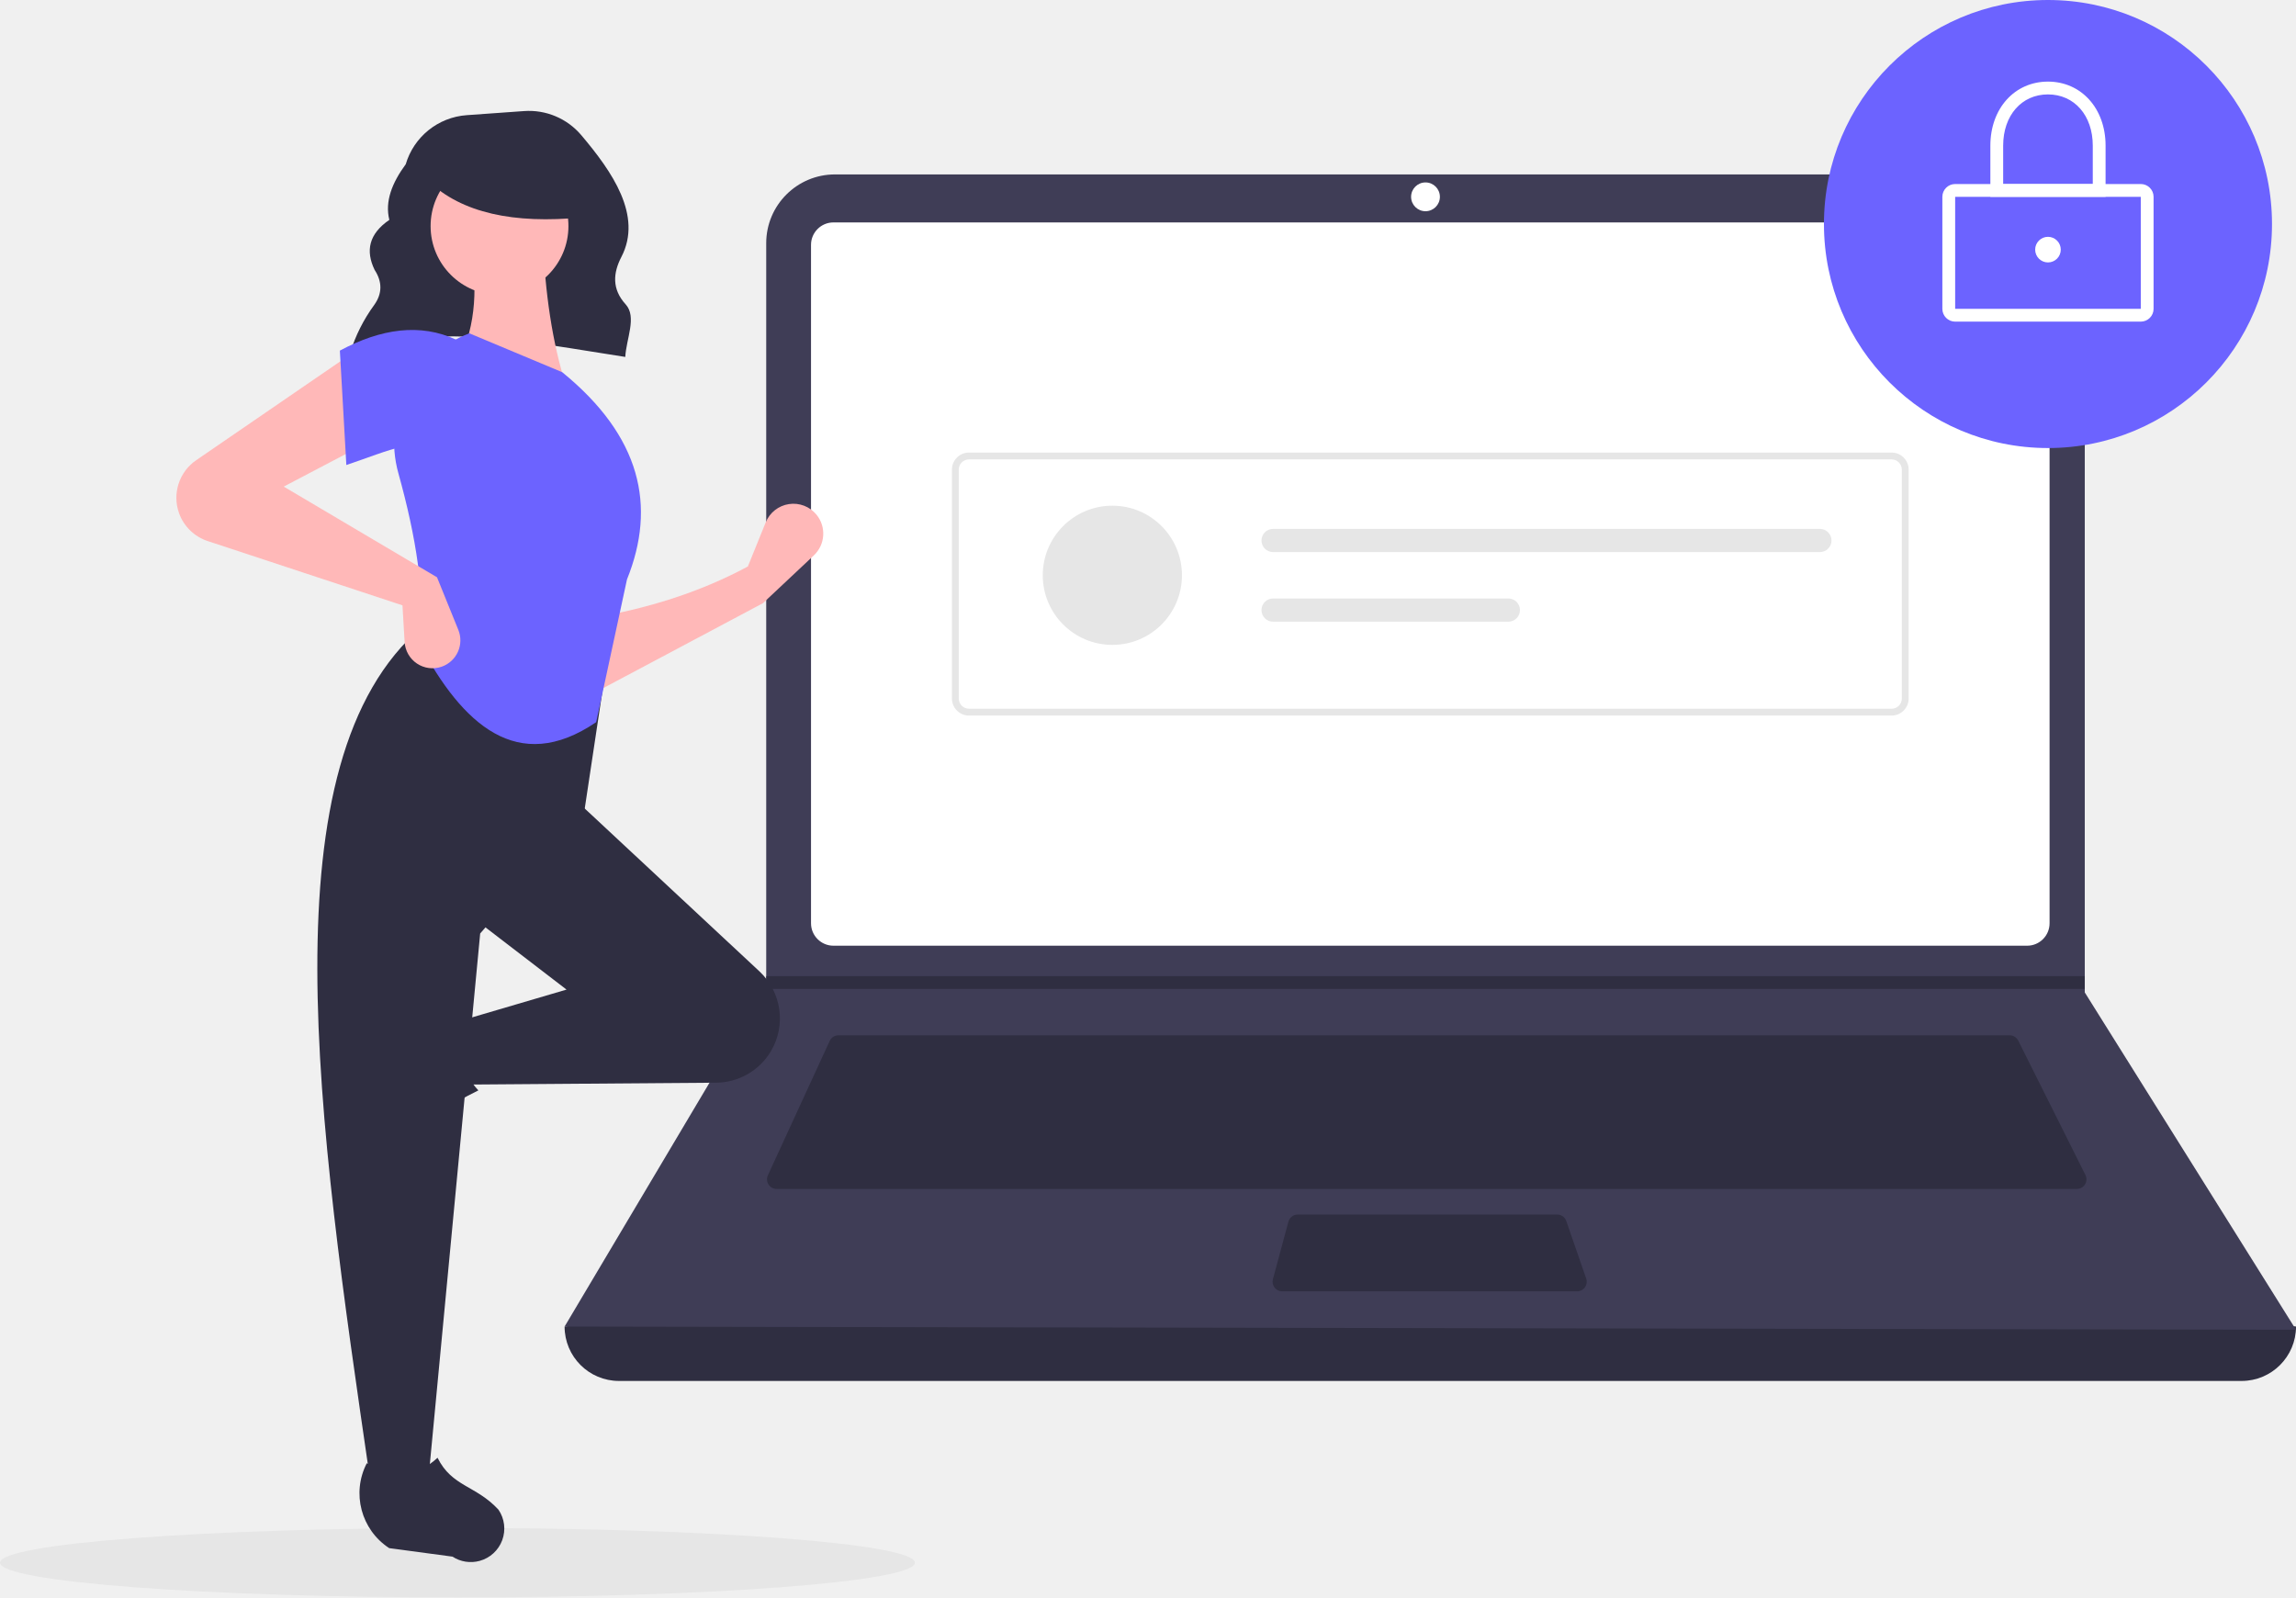
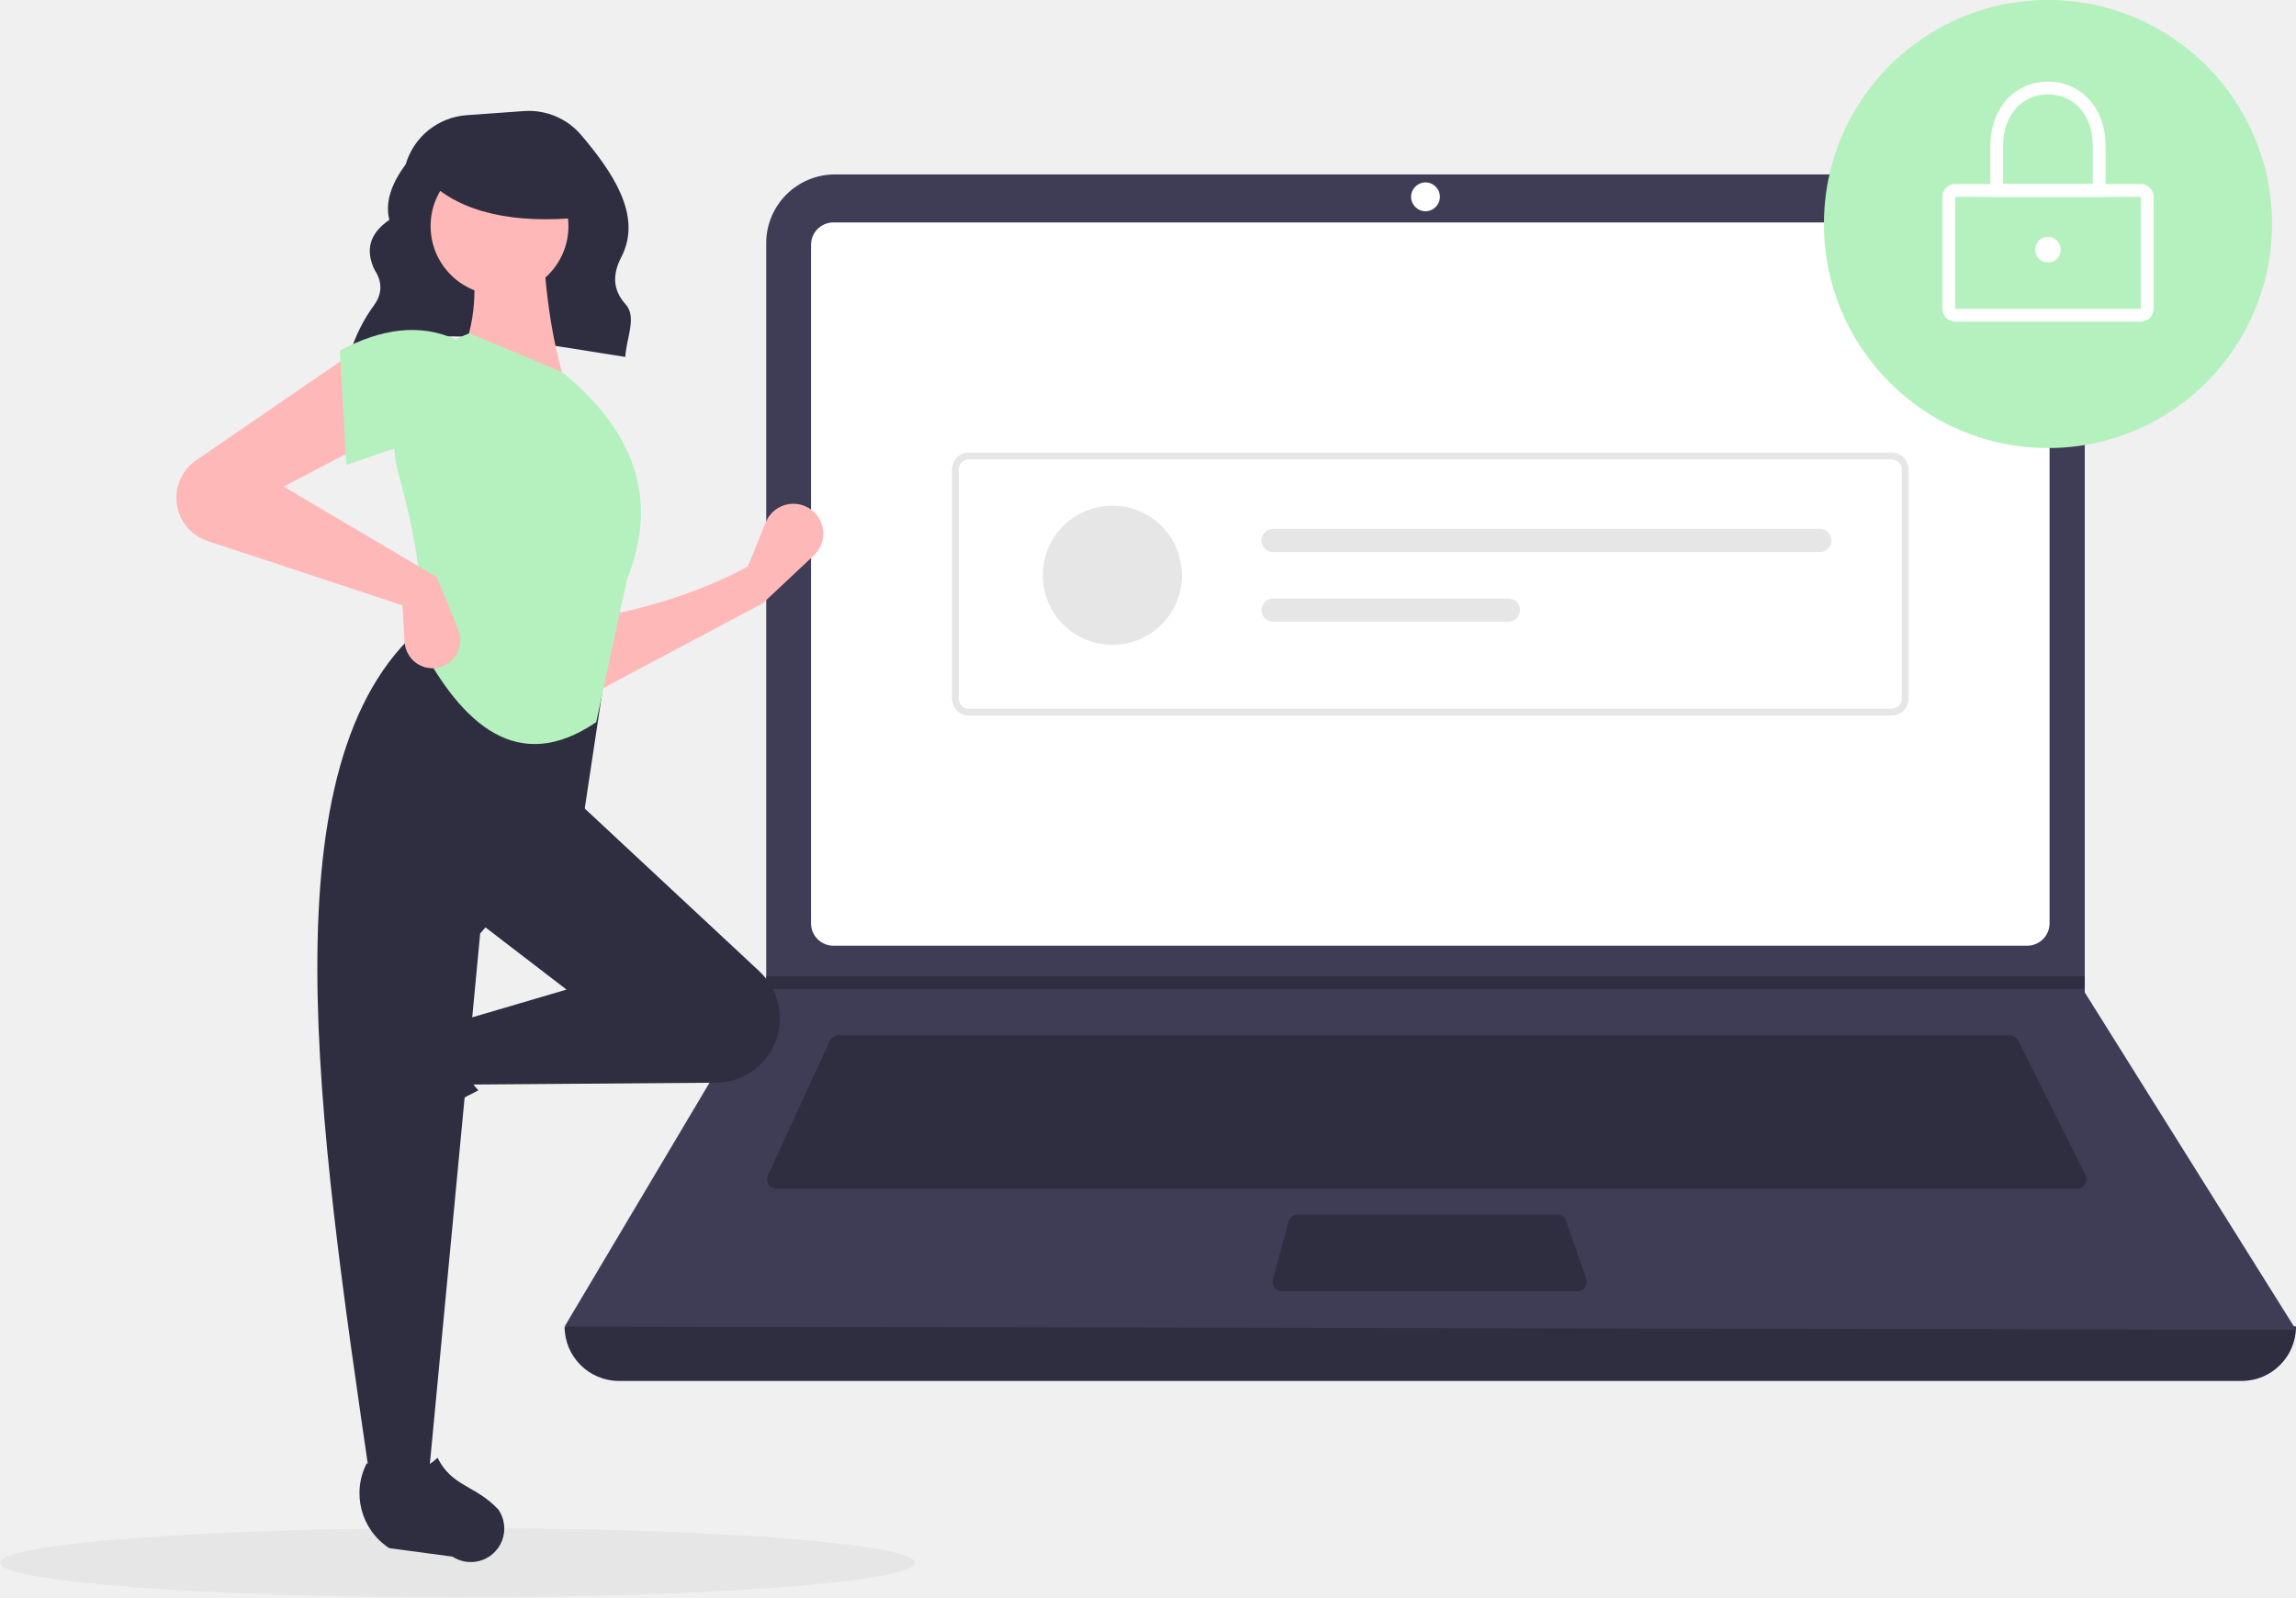
<svg xmlns="http://www.w3.org/2000/svg" data-name="Layer 1" width="793" height="551.732" viewBox="0 0 793 551.732">
  <ellipse cx="158" cy="539.732" rx="158" ry="12" fill="#e6e6e6" />
  <path d="M324.272,296.554c27.497-11.695,61.744-4.285,95.191.858.311-6.228,4.084-13.808.132-18.153-4.801-5.279-4.359-10.825-1.47-16.404,7.388-14.265-3.197-29.444-13.884-42.065a23.669,23.669,0,0,0-19.755-8.292l-19.797,1.414A23.709,23.709,0,0,0,343.635,230.859v0c-4.727,6.429-7.257,12.841-5.664,19.219-7.081,4.839-8.27,10.68-5.089,17.264,2.698,4.146,2.669,8.182-.123,12.106a55.891,55.891,0,0,0-8.31,16.506Z" transform="translate(-203.5 -174.1342)" fill="#2f2e41" />
  <path d="M977.709,651.097H417.291A18.791,18.791,0,0,1,398.5,632.306h0q304.727-35.415,598,0h0A18.791,18.791,0,0,1,977.709,651.097Z" transform="translate(-203.5 -174.1342)" fill="#2f2e41" />
  <path d="M996.5,633.412l-598-1.105,69.306-116.616.332-.553V258.131a23.752,23.752,0,0,1,23.754-23.754H899.792a23.752,23.752,0,0,1,23.754,23.754V516.906Z" transform="translate(-203.5 -174.1342)" fill="#3f3d56" />
  <path d="M491.35,250.957a7.746,7.746,0,0,0-7.738,7.738V493.031a7.747,7.747,0,0,0,7.738,7.738H903.65a7.747,7.747,0,0,0,7.738-7.738V258.694a7.747,7.747,0,0,0-7.738-7.738Z" transform="translate(-203.5 -174.1342)" fill="#fff" />
  <path d="M493.078,531.718a3.325,3.325,0,0,0-3.013,1.93l-21.355,46.425a3.316,3.316,0,0,0,3.012,4.702H920.814a3.316,3.316,0,0,0,2.965-4.799L900.567,533.551a3.299,3.299,0,0,0-2.965-1.833Z" transform="translate(-203.5 -174.1342)" fill="#2f2e41" />
  <circle cx="492.342" cy="67.98" r="4.974" fill="#fff" />
  <path d="M651.7,593.619a3.321,3.321,0,0,0-3.202,2.454l-5.357,19.896a3.316,3.316,0,0,0,3.202,4.179h101.874a3.315,3.315,0,0,0,3.133-4.401l-6.887-19.896a3.318,3.318,0,0,0-3.134-2.231Z" transform="translate(-203.5 -174.1342)" fill="#2f2e41" />
  <polygon points="720.046 337.135 720.046 341.556 264.306 341.556 264.649 341.004 264.649 337.135 720.046 337.135" fill="#2f2e41" />
-   <circle cx="707.335" cy="77.375" r="77.375" fill="#6c63ff" />
+   <circle cx="707.335" cy="77.375" r="77.375" fill="#b4f1be" />
  <path d="M942.89,285.223H878.779a4.426,4.426,0,0,1-4.421-4.421V242.114a4.426,4.426,0,0,1,4.421-4.421H942.89a4.426,4.426,0,0,1,4.421,4.421v38.688A4.426,4.426,0,0,1,942.89,285.223Zm-64.111-43.109v38.688h64.114L942.89,242.114Z" transform="translate(-203.5 -174.1342)" fill="#fff" />
  <path d="M930.731,242.114h-39.793V224.428c0-12.81,8.368-22.107,19.896-22.107s19.896,9.297,19.896,22.107Zm-35.372-4.421h30.95V224.428c0-10.413-6.363-17.686-15.475-17.686s-15.475,7.273-15.475,17.686Z" transform="translate(-203.5 -174.1342)" fill="#fff" />
  <circle cx="707.335" cy="86.218" r="4.421" fill="#fff" />
  <path d="M856.82,421.284H538.18a5.908,5.908,0,0,1-5.901-5.901V336.342a5.908,5.908,0,0,1,5.901-5.901H856.82a5.908,5.908,0,0,1,5.901,5.901V415.383A5.908,5.908,0,0,1,856.82,421.284Zm-318.64-88.482a3.544,3.544,0,0,0-3.54,3.54V415.383a3.544,3.544,0,0,0,3.54,3.54H856.82a3.544,3.544,0,0,0,3.54-3.54V336.342a3.544,3.544,0,0,0-3.54-3.54Z" transform="translate(-203.5 -174.1342)" fill="#e6e6e6" />
  <circle cx="384.19" cy="198.695" r="24.036" fill="#e6e6e6" />
  <path d="M643.203,356.805a4.006,4.006,0,1,0,0,8.012H832.061a4.006,4.006,0,0,0,0-8.012Z" transform="translate(-203.5 -174.1342)" fill="#e6e6e6" />
  <path d="M643.203,380.842a4.006,4.006,0,1,0,0,8.012H724.469a4.006,4.006,0,1,0,0-8.012Z" transform="translate(-203.5 -174.1342)" fill="#e6e6e6" />
  <path d="M467.022,382.462,408.119,413.778l-.746-26.096c19.226-3.209,37.517-8.797,54.429-17.895l6.16-15.22a10.318,10.318,0,0,1,17.536-2.678l0,0a10.318,10.318,0,0,1-.908,14.069Z" transform="translate(-203.5 -174.1342)" fill="#ffb8b8" />
  <path d="M323.098,563.267v0a11.574,11.574,0,0,1,1.469-9.363l12.939-19.858a22.612,22.612,0,0,1,29.335-7.739h0c-5.438,9.256-4.68,17.377,1.878,24.434a117.631,117.631,0,0,0-27.936,19.045A11.574,11.574,0,0,1,323.098,563.267Z" transform="translate(-203.5 -174.1342)" fill="#2f2e41" />
  <path d="M469.705,537.303l0,0a22.203,22.203,0,0,1-18.871,10.779l-85.96.651-3.728-21.623,38.026-11.184-32.061-24.605L402.154,450.313l63.65,59.324A22.203,22.203,0,0,1,469.705,537.303Z" transform="translate(-203.5 -174.1342)" fill="#2f2e41" />
  <path d="M351.453,685.179H331.321c-18.075-123.898-36.474-248.142,17.895-294.515l64.122,10.439L405.136,455.532l-35.789,41.008Z" transform="translate(-203.5 -174.1342)" fill="#2f2e41" />
  <path d="M369.149,713.246h0a11.574,11.574,0,0,1-9.363-1.469l-21.859-2.938a22.612,22.612,0,0,1-7.741-29.335v0c9.257,5.437,17.377,4.679,24.434-1.879,4.986,10.067,13.201,9.453,21.047,17.935A11.574,11.574,0,0,1,369.149,713.246Z" transform="translate(-203.5 -174.1342)" fill="#2f2e41" />
  <path d="M399.172,307.902l-37.28-8.947c6.192-12.674,6.702-26.776,3.728-41.754l25.351-.746C391.764,275.08,394.167,292.481,399.172,307.902Z" transform="translate(-203.5 -174.1342)" fill="#ffb8b8" />
-   <path d="M409.418,423.552c-27.139,18.493-46.314.633-60.947-26.923,2.033-16.862-1.259-37.041-7.357-58.966a40.138,40.138,0,0,1,24.506-48.401h0l32.061,13.421c27.224,22.19,32.582,46.227,22.368,71.578Z" transform="translate(-203.5 -174.1342)" fill="#6c63ff" />
+   <path d="M409.418,423.552c-27.139,18.493-46.314.633-60.947-26.923,2.033-16.862-1.259-37.041-7.357-58.966a40.138,40.138,0,0,1,24.506-48.401h0l32.061,13.421c27.224,22.19,32.582,46.227,22.368,71.578Z" transform="translate(-203.5 -174.1342)" fill="#b4f1be" />
  <path d="M331.321,326.542,301.497,342.2l52.938,31.316,7.366,18.17a9.637,9.637,0,0,1-5.789,12.731h0a9.637,9.637,0,0,1-12.762-8.544l-.745-12.663-67.284-22.204a15.733,15.733,0,0,1-9.873-9.611v0a15.733,15.733,0,0,1,5.903-18.303l54.105-37.118Z" transform="translate(-203.5 -174.1342)" fill="#ffb8b8" />
-   <path d="M361.146,329.524c-12.439-5.451-23.749.47-38.026,5.219l-2.237-39.517c14.176-7.556,27.692-9.593,40.263-3.728Z" transform="translate(-203.5 -174.1342)" fill="#6c63ff" />
+   <path d="M361.146,329.524c-12.439-5.451-23.749.47-38.026,5.219l-2.237-39.517c14.176-7.556,27.692-9.593,40.263-3.728Z" transform="translate(-203.5 -174.1342)" fill="#b4f1be" />
  <circle cx="172.525" cy="78.093" r="23.802" fill="#ffb8b8" />
  <path d="M404.5,249.224c-23.566,2.308-41.523-1.546-53-12.52v-8.838h51Z" transform="translate(-203.5 -174.1342)" fill="#2f2e41" />
</svg>
